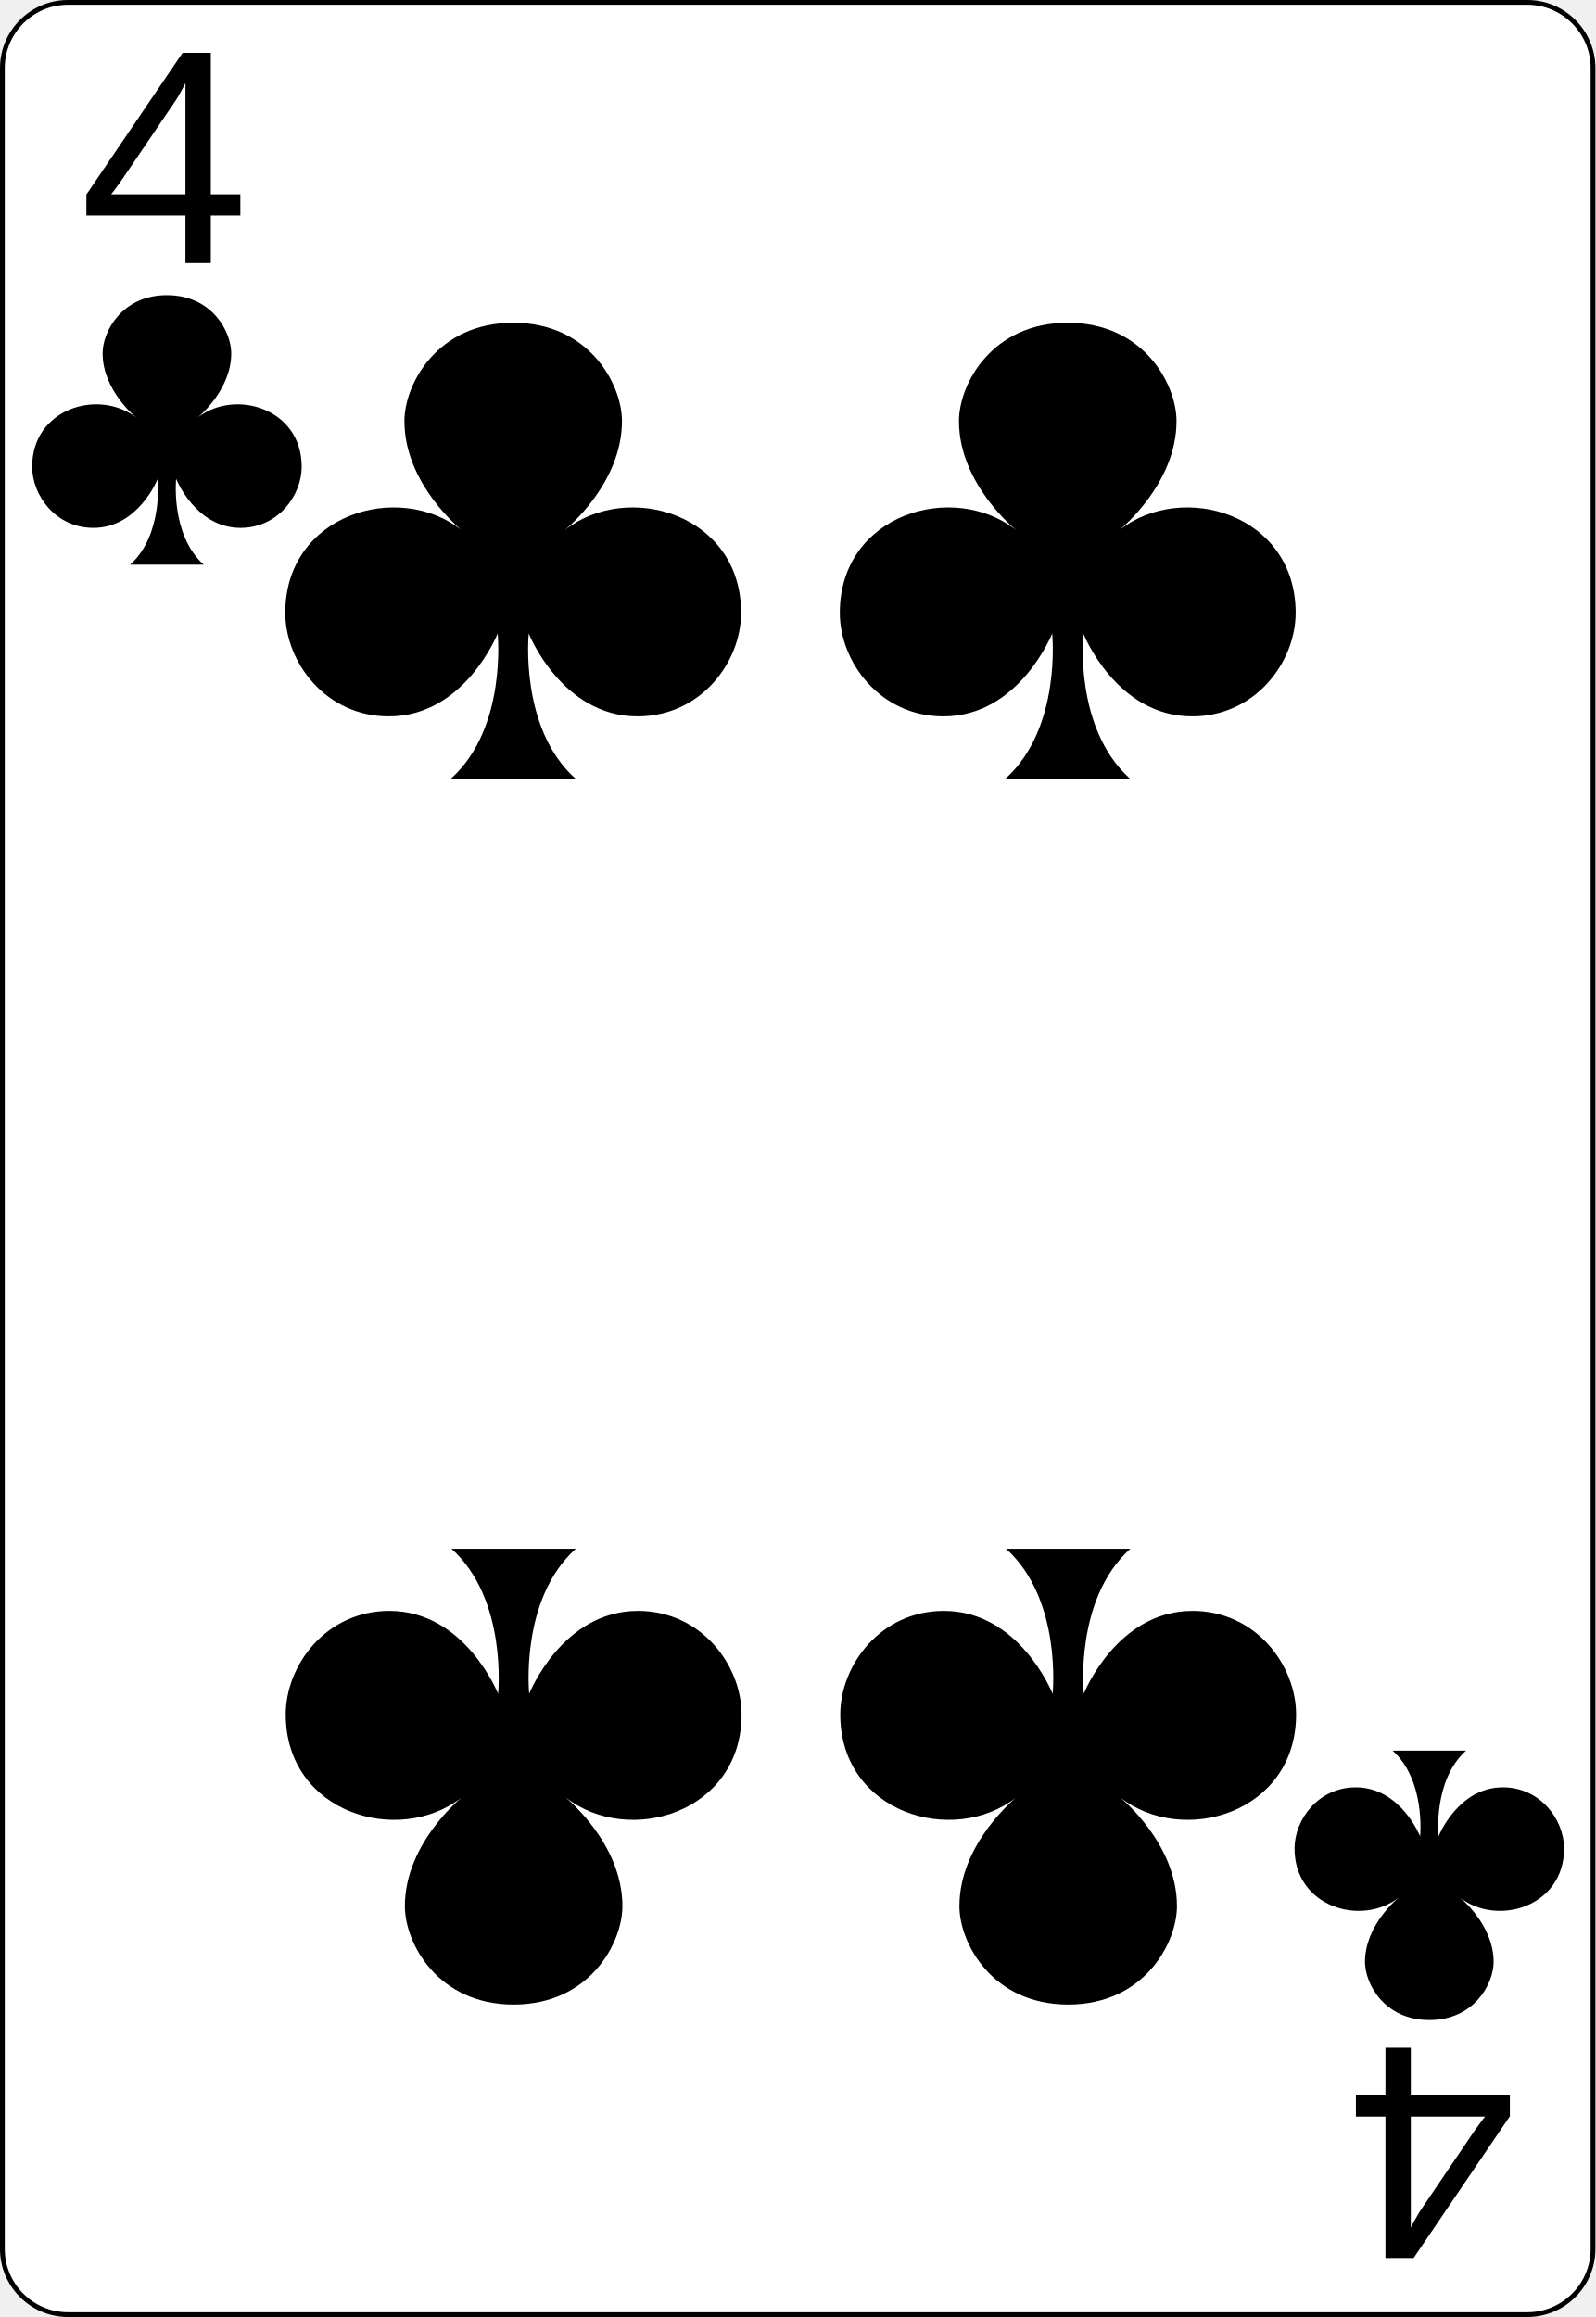
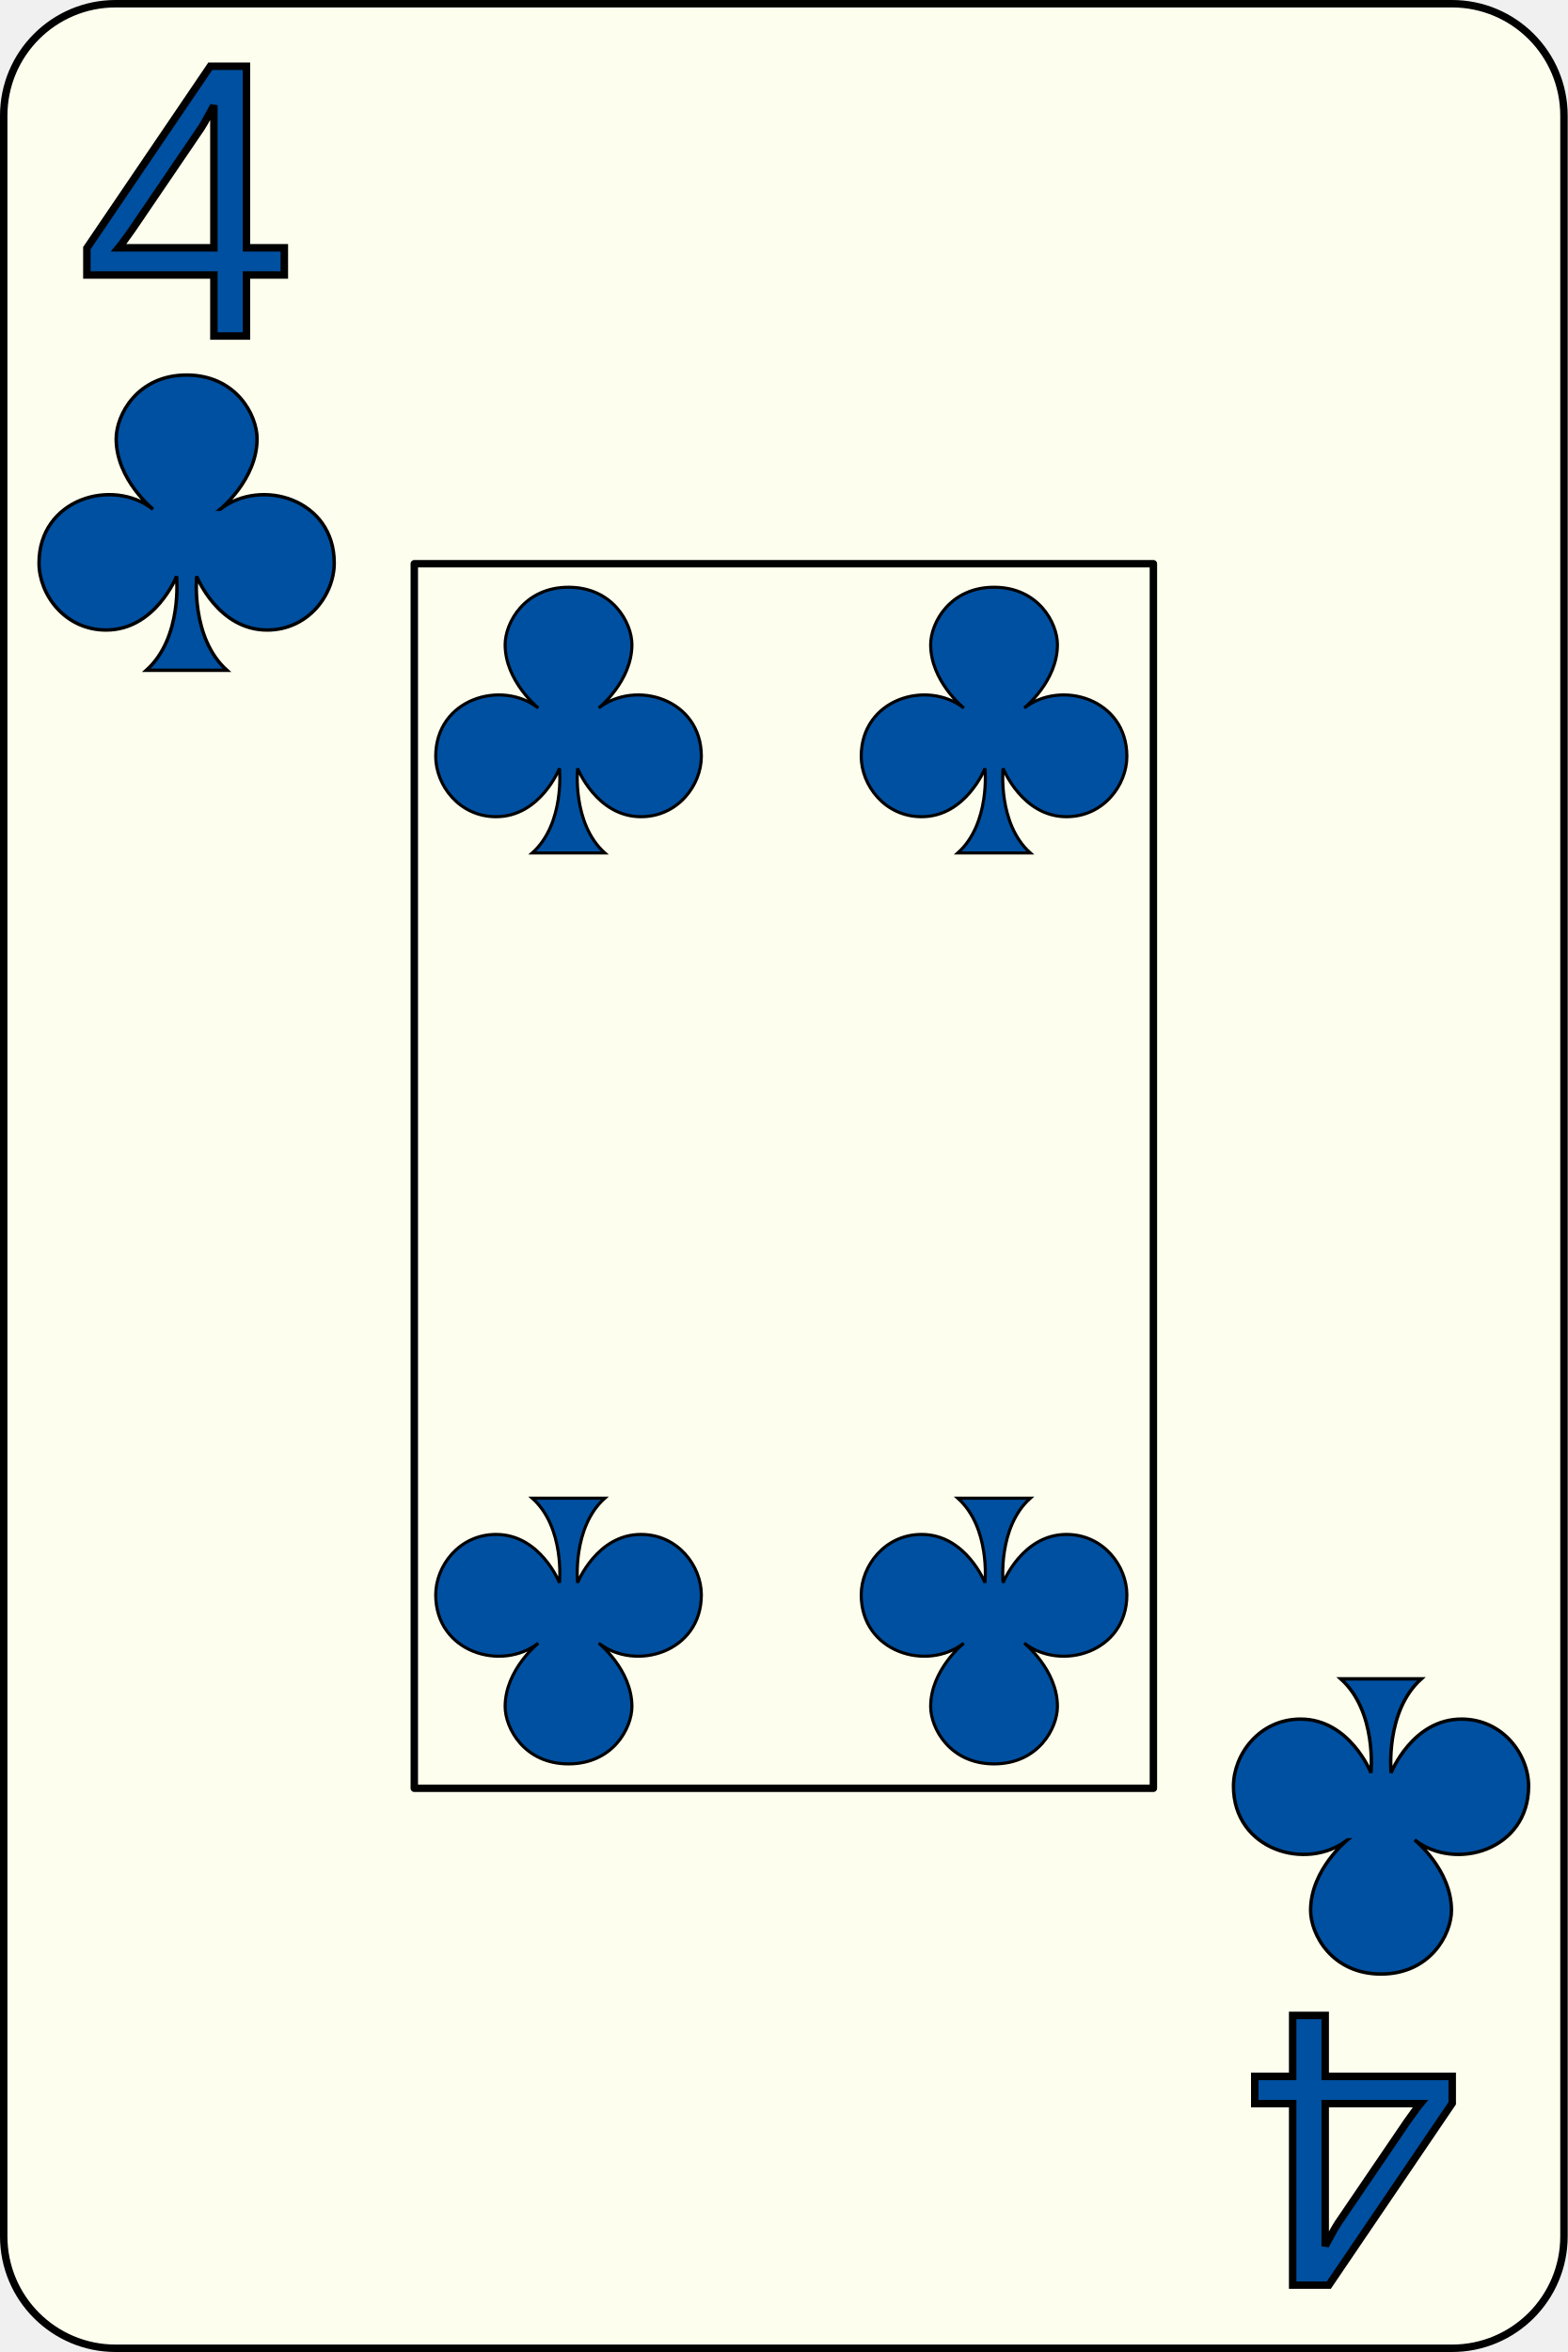
- <svg xmlns="http://www.w3.org/2000/svg" xmlns:xlink="http://www.w3.org/1999/xlink" width="167.087pt" height="242.667pt" viewBox="0 0 167.087 242.667" xml:space="preserve" id="svg2" version="1.1">
-   <defs id="defs41">
-     <radialGradient xlink:href="#linearGradient2984" id="radialGradient3760" cx="48.231" cy="18.138" fx="48.231" fy="18.138" r="9.5" gradientUnits="userSpaceOnUse" gradientTransform="matrix(-1.560526,0.01828294,-0.02684055,-2.290953,123.9838,58.80911)" />
-     <linearGradient id="linearGradient2984">
-       <stop style="stop-color:#000000;stop-opacity:1;" offset="0" id="stop2986" />
-       <stop style="stop-color:#000000;stop-opacity:0.656;" offset="1" id="stop2988" />
-     </linearGradient>
-     <radialGradient xlink:href="#linearGradient3784" id="radialGradient3792" cx="171.487" cy="511.223" fx="171.487" fy="511.223" r="81.903" gradientTransform="matrix(1.152989,-0.6739155,0.3948202,0.6754904,-233.6326,270.4008)" gradientUnits="userSpaceOnUse" />
-     <linearGradient id="linearGradient3784">
-       <stop style="stop-color:#ffffff;stop-opacity:0.534;" offset="0" id="stop3786" />
-       <stop style="stop-color:#000000;stop-opacity:0;" offset="1" id="stop3788" />
-     </linearGradient>
-     <radialGradient r="81.903" fy="511.223" fx="171.487" cy="511.223" cx="171.487" gradientTransform="matrix(1.152989,-0.6739155,0.3948202,0.6754904,-233.6326,270.4008)" gradientUnits="userSpaceOnUse" id="radialGradient3855" xlink:href="#linearGradient3784-4" />
-     <linearGradient id="linearGradient3784-4">
-       <stop style="stop-color:#ffffff;stop-opacity:0.519;" offset="0" id="stop3786-8" />
-       <stop style="stop-color:#000000;stop-opacity:0;" offset="1" id="stop3788-6" />
-     </linearGradient>
-     <radialGradient r="81.903" fy="461.841" fx="181.694" cy="461.841" cx="181.694" gradientTransform="matrix(1.152989,-0.6739155,0.3948202,0.6754904,-233.6326,270.4008)" gradientUnits="userSpaceOnUse" id="radialGradient3916" xlink:href="#linearGradient3784-3" />
-     <linearGradient id="linearGradient3784-3">
-       <stop style="stop-color:#ffffff;stop-opacity:0.702;" offset="0" id="stop3786-86" />
-       <stop style="stop-color:#000000;stop-opacity:0;" offset="1" id="stop3788-2" />
-     </linearGradient>
-   </defs>
-   <g id="Layer_x0020_1" style="fill-rule:nonzero;clip-rule:nonzero;stroke:#000000;stroke-miterlimit:4;">
-     <path style="fill:#FFFFFF;stroke-width:0.5;" d="M166.837,235.548c0,3.777-3.087,6.869-6.871,6.869H7.111c-3.775,0-6.861-3.092-6.861-6.869V7.12C0.25,3.343,3.336,0.25,7.111,0.25h152.855    c3.784,0,6.871,3.093,6.871,6.87v228.428z" id="path5" />
-     <g style="stroke:none;" id="g7">
-       <g id="g9">
- 				
- 			</g>
-     </g>
-     <g id="g15">
- 			
- 		</g>
-     <g id="g19">
- 			
- 		</g>
-     <g style="stroke:none;" id="g23">
-       <g id="g25">
- 				
- 			</g>
-     </g>
-     <g style="stroke:none;" id="g31">
-       <g id="g33">
- 				
- 			</g>
+ <svg xmlns="http://www.w3.org/2000/svg" width="210" height="315" viewBox="0 0 210 315" id="svg8691" version="1.1">
+   <defs id="defs8693" />
+   <g id="layer1" transform="translate(-630.0011,954.8913)">
+     <g id="club4" transform="translate(0,-6.4082031e-5)">
+       <g id="g34581">
+         <rect rx="15" ry="15" y="-954.393" x="630.499" height="314.004" width="209.004" id="rect10943" style="opacity:1;fill:#fdfeee;fill-opacity:1;stroke:#000000;stroke-width:0.996;stroke-linecap:butt;stroke-linejoin:round;stroke-miterlimit:4;stroke-dasharray:none;stroke-opacity:1" />
+         <rect y="-879.394" x="685.499" height="164.005" width="99.005" id="rect10945" style="opacity:1;fill:none;fill-opacity:1;stroke:#000000;stroke-width:0.995;stroke-linecap:butt;stroke-linejoin:round;stroke-miterlimit:4;stroke-dasharray:none;stroke-opacity:1" />
+         <path style="fill:#0050a1;fill-opacity:1;stroke:#000000;stroke-width:0.46;stroke-opacity:1" d="m 659.494,-886.689 c 0,0 4.943,-3.954 4.943,-9.436 0,-3.209 -2.849,-8.537 -9.436,-8.537 -6.587,0 -9.436,5.33 -9.436,8.537 0,5.482 4.943,9.436 4.943,9.436 -5.49,-4.277 -15.277,-1.357 -15.277,7.19 0,4.279 3.496,8.986 8.986,8.986 6.587,0 9.436,-7.19 9.436,-7.19 0,0 0.837,8.195 -4.043,12.582 h 10.784 c -4.88,-4.385 -4.044,-12.582 -4.044,-12.582 0,0 2.849,7.19 9.436,7.19 5.492,0 8.986,-4.709 8.986,-8.986 0,-8.547 -9.787,-11.467 -15.277,-7.19 z" id="use13926" />
+         <path style="fill:#0050a1;fill-opacity:1;stroke:#000000;stroke-width:0.46;stroke-opacity:1" d="m 810.505,-708.48 c 0,0 -4.941,3.953 -4.941,9.434 0,3.208 2.848,8.535 9.434,8.535 6.585,0 9.434,-5.328 9.434,-8.535 0,-5.48 -4.941,-9.434 -4.941,-9.434 5.489,4.276 15.274,1.357 15.274,-7.189 0,-4.278 -3.495,-8.984 -8.984,-8.984 -6.585,0 -9.434,7.189 -9.434,7.189 0,0 -0.836,-8.194 4.043,-12.579 h -10.782 c 4.879,4.384 4.043,12.579 4.043,12.579 0,0 -2.848,-7.189 -9.434,-7.189 -5.491,0 -8.984,4.708 -8.984,8.984 0,8.545 9.785,11.464 15.274,7.189 z" id="use13928" />
+         <text xml:space="preserve" style="color:#000000;font-style:normal;font-variant:normal;font-weight:normal;font-stretch:normal;line-height:0%;font-family:Arial;-inkscape-font-specification:'Arial, Normal';text-indent:0;text-align:start;text-decoration:none;text-decoration-line:none;text-decoration-style:solid;text-decoration-color:#000000;letter-spacing:0px;word-spacing:0px;text-transform:none;writing-mode:lr-tb;direction:ltr;baseline-shift:baseline;text-anchor:start;white-space:normal;clip-rule:nonzero;display:inline;overflow:visible;visibility:visible;opacity:1;isolation:auto;mix-blend-mode:normal;color-interpolation:sRGB;color-interpolation-filters:linearRGB;solid-color:#000000;solid-opacity:1;fill:#0050a1;fill-opacity:1;fill-rule:nonzero;stroke:#000000;stroke-width:1px;stroke-linecap:butt;stroke-linejoin:miter;stroke-miterlimit:4;stroke-dasharray:none;stroke-dashoffset:0;stroke-opacity:1;color-rendering:auto;image-rendering:auto;shape-rendering:auto;text-rendering:auto;enable-background:accumulate" x="640.433" y="-909.891" id="text18462">
+           <tspan id="tspan18464" x="640.433" y="-909.891" style="font-size:52.5px;line-height:1.25">4</tspan>
+         </text>
+         <text xml:space="preserve" style="color:#000000;font-style:normal;font-variant:normal;font-weight:normal;font-stretch:normal;line-height:0%;font-family:Arial;-inkscape-font-specification:'Arial, Normal';text-indent:0;text-align:start;text-decoration:none;text-decoration-line:none;text-decoration-style:solid;text-decoration-color:#000000;letter-spacing:0px;word-spacing:0px;text-transform:none;writing-mode:lr-tb;direction:ltr;baseline-shift:baseline;text-anchor:start;white-space:normal;clip-rule:nonzero;display:inline;overflow:visible;visibility:visible;opacity:1;isolation:auto;mix-blend-mode:normal;color-interpolation:sRGB;color-interpolation-filters:linearRGB;solid-color:#000000;solid-opacity:1;fill:#0050a1;fill-opacity:1;fill-rule:nonzero;stroke:#000000;stroke-width:1px;stroke-linecap:butt;stroke-linejoin:miter;stroke-miterlimit:4;stroke-dasharray:none;stroke-dashoffset:0;stroke-opacity:1;color-rendering:auto;image-rendering:auto;shape-rendering:auto;text-rendering:auto;enable-background:accumulate" x="-825.737" y="684.972" id="text19317" transform="scale(-1)">
+           <tspan id="tspan19319" x="-825.737" y="684.972" style="font-size:52.5px;line-height:1.25">4</tspan>
+         </text>
+         <path style="fill:#0050a1;fill-opacity:1;stroke:#000000;stroke-width:0.414;stroke-opacity:1" d="m 710.203,-860.067 c 0,0 4.448,-3.559 4.448,-8.492 0,-2.888 -2.564,-7.683 -8.492,-7.683 -5.928,0 -8.492,4.797 -8.492,7.683 0,4.933 4.448,8.492 4.448,8.492 -4.941,-3.849 -13.749,-1.221 -13.749,6.471 0,3.851 3.147,8.087 8.087,8.087 5.928,0 8.492,-6.471 8.492,-6.471 0,0 0.753,7.376 -3.639,11.324 h 9.706 c -4.392,-3.946 -3.639,-11.324 -3.639,-11.324 0,0 2.564,6.471 8.492,6.471 4.943,0 8.087,-4.238 8.087,-8.087 0,-7.692 -8.809,-10.32 -13.749,-6.471 z" id="use20388" />
+         <path style="fill:#0050a1;fill-opacity:1;stroke:#000000;stroke-width:0.414;stroke-opacity:1" d="m 702.115,-734.83 c 0,0 -4.448,3.559 -4.448,8.492 0,2.888 2.564,7.683 8.492,7.683 5.928,0 8.492,-4.797 8.492,-7.683 0,-4.933 -4.448,-8.492 -4.448,-8.492 4.941,3.849 13.749,1.221 13.749,-6.471 0,-3.851 -3.147,-8.087 -8.087,-8.087 -5.928,0 -8.492,6.471 -8.492,6.471 0,0 -0.753,-7.376 3.639,-11.324 h -9.706 c 4.392,3.946 3.639,11.324 3.639,11.324 0,0 -2.564,-6.471 -8.492,-6.471 -4.943,0 -8.087,4.238 -8.087,8.087 0,7.692 8.809,10.32 13.749,6.471 z" id="use20390" />
+         <path style="fill:#0050a1;fill-opacity:1;stroke:#000000;stroke-width:0.414;stroke-opacity:1" d="m 767.203,-860.067 c 0,0 4.448,-3.559 4.448,-8.492 0,-2.888 -2.564,-7.683 -8.492,-7.683 -5.928,0 -8.492,4.797 -8.492,7.683 0,4.933 4.448,8.492 4.448,8.492 -4.941,-3.849 -13.749,-1.221 -13.749,6.471 0,3.851 3.147,8.087 8.087,8.087 5.928,0 8.492,-6.471 8.492,-6.471 0,0 0.753,7.376 -3.639,11.324 h 9.706 c -4.392,-3.946 -3.639,-11.324 -3.639,-11.324 0,0 2.564,6.471 8.492,6.471 4.943,0 8.087,-4.238 8.087,-8.087 0,-7.692 -8.809,-10.32 -13.749,-6.471 z" id="use20396" />
+         <path style="fill:#0050a1;fill-opacity:1;stroke:#000000;stroke-width:0.414;stroke-opacity:1" d="m 759.115,-734.83 c 0,0 -4.448,3.559 -4.448,8.492 0,2.888 2.564,7.683 8.492,7.683 5.928,0 8.492,-4.797 8.492,-7.683 0,-4.933 -4.448,-8.492 -4.448,-8.492 4.941,3.849 13.749,1.221 13.749,-6.471 0,-3.851 -3.147,-8.087 -8.087,-8.087 -5.928,0 -8.492,6.471 -8.492,6.471 0,0 -0.753,-7.376 3.639,-11.324 h -9.706 c 4.392,3.946 3.639,11.324 3.639,11.324 0,0 -2.564,-6.471 -8.492,-6.471 -4.943,0 -8.087,4.238 -8.087,8.087 0,7.692 8.809,10.32 13.749,6.471 z" id="use20398" />
+       </g>
    </g>
  </g>
-   <text xml:space="preserve" style="font-size:32px;font-style:normal;font-weight:normal;line-height:125%;letter-spacing:0px;word-spacing:0px;fill:#000000;fill-opacity:1;stroke:none;font-family:Bitstream Vera Sans" x="8.311" y="27.548" id="text3788">
-     <tspan id="tspan3790" x="8.311" y="27.548" style="font-style:normal;font-variant:normal;font-weight:normal;font-stretch:normal;font-family:Arial;-inkscape-font-specification:Arial">4</tspan>
-   </text>
-   <g transform="matrix(1.485651,0,0,1.485651,-54.02466,10.01807)" id="layer1-1-4">
-     <path id="cl-9" d="m 50.291,22.698 c 0,0 2.375,-1.9 2.375,-4.534 0,-1.542 -1.369,-4.102 -4.534,-4.102 -3.165,0 -4.534,2.561 -4.534,4.102 0,2.634 2.375,4.534 2.375,4.534 -2.638,-2.055 -7.341,-0.652 -7.341,3.455 0,2.056 1.68,4.318 4.318,4.318 3.165,0 4.534,-3.455 4.534,-3.455 0,0 0.402,3.938 -1.943,6.046 h 5.182 c -2.345,-2.107 -1.943,-6.046 -1.943,-6.046 0,0 1.369,3.455 4.534,3.455 2.639,0 4.318,-2.263 4.318,-4.318 0,-4.107 -4.703,-5.51 -7.341,-3.455 z" style="fill:#000000" />
-   </g>
-   <text xml:space="preserve" style="font-size:32px;font-style:normal;font-weight:normal;line-height:125%;letter-spacing:0px;word-spacing:0px;fill:#000000;fill-opacity:1;stroke:none;font-family:Bitstream Vera Sans" x="-158.864" y="-214.467" id="text3788-8" transform="scale(-1,-1)">
-     <tspan id="tspan3790-7" x="-158.864" y="-214.467" style="font-style:normal;font-variant:normal;font-weight:normal;font-stretch:normal;font-family:Arial;-inkscape-font-specification:Arial">4</tspan>
-   </text>
-   <g transform="matrix(-1.485651,0,0,-1.485651,221.1992,232.4618)" id="layer1-1-4-1">
-     <path id="cl-9-7" d="m 50.291,22.698 c 0,0 2.375,-1.9 2.375,-4.534 0,-1.542 -1.369,-4.102 -4.534,-4.102 -3.165,0 -4.534,2.561 -4.534,4.102 0,2.634 2.375,4.534 2.375,4.534 -2.638,-2.055 -7.341,-0.652 -7.341,3.455 0,2.056 1.68,4.318 4.318,4.318 3.165,0 4.534,-3.455 4.534,-3.455 0,0 0.402,3.938 -1.943,6.046 h 5.182 c -2.345,-2.107 -1.943,-6.046 -1.943,-6.046 0,0 1.369,3.455 4.534,3.455 2.639,0 4.318,-2.263 4.318,-4.318 0,-4.107 -4.703,-5.51 -7.341,-3.455 z" style="fill:#000000" />
-   </g>
-   <g transform="matrix(2.512578,0,0,2.512578,-67.18839,-1.531116)" id="layer1-1-4-8">
-     <path id="cl-9-8" d="m 50.291,22.698 c 0,0 2.375,-1.9 2.375,-4.534 0,-1.542 -1.369,-4.102 -4.534,-4.102 -3.165,0 -4.534,2.561 -4.534,4.102 0,2.634 2.375,4.534 2.375,4.534 -2.638,-2.055 -7.341,-0.652 -7.341,3.455 0,2.056 1.68,4.318 4.318,4.318 3.165,0 4.534,-3.455 4.534,-3.455 0,0 0.402,3.938 -1.943,6.046 h 5.182 c -2.345,-2.107 -1.943,-6.046 -1.943,-6.046 0,0 1.369,3.455 4.534,3.455 2.639,0 4.318,-2.263 4.318,-4.318 0,-4.107 -4.703,-5.51 -7.341,-3.455 z" style="fill:#000000" />
-   </g>
-   <g transform="matrix(-2.512578,0,0,-2.512578,174.7295,245.2751)" id="layer1-1-4-8-0">
-     <path id="cl-9-8-6" d="m 50.291,22.698 c 0,0 2.375,-1.9 2.375,-4.534 0,-1.542 -1.369,-4.102 -4.534,-4.102 -3.165,0 -4.534,2.561 -4.534,4.102 0,2.634 2.375,4.534 2.375,4.534 -2.638,-2.055 -7.341,-0.652 -7.341,3.455 0,2.056 1.68,4.318 4.318,4.318 3.165,0 4.534,-3.455 4.534,-3.455 0,0 0.402,3.938 -1.943,6.046 h 5.182 c -2.345,-2.107 -1.943,-6.046 -1.943,-6.046 0,0 1.369,3.455 4.534,3.455 2.639,0 4.318,-2.263 4.318,-4.318 0,-4.107 -4.703,-5.51 -7.341,-3.455 z" style="fill:#000000" />
-   </g>
-   <g transform="matrix(2.512578,0,0,2.512578,-9.111586,-1.531113)" id="layer1-1-4-8-2">
-     <path id="cl-9-8-66" d="m 50.291,22.698 c 0,0 2.375,-1.9 2.375,-4.534 0,-1.542 -1.369,-4.102 -4.534,-4.102 -3.165,0 -4.534,2.561 -4.534,4.102 0,2.634 2.375,4.534 2.375,4.534 -2.638,-2.055 -7.341,-0.652 -7.341,3.455 0,2.056 1.68,4.318 4.318,4.318 3.165,0 4.534,-3.455 4.534,-3.455 0,0 0.402,3.938 -1.943,6.046 h 5.182 c -2.345,-2.107 -1.943,-6.046 -1.943,-6.046 0,0 1.369,3.455 4.534,3.455 2.639,0 4.318,-2.263 4.318,-4.318 0,-4.107 -4.703,-5.51 -7.341,-3.455 z" style="fill:#000000" />
-   </g>
-   <g transform="matrix(-2.512578,0,0,-2.512578,232.8063,245.2751)" id="layer1-1-4-8-0-4">
-     <path id="cl-9-8-6-9" d="m 50.291,22.698 c 0,0 2.375,-1.9 2.375,-4.534 0,-1.542 -1.369,-4.102 -4.534,-4.102 -3.165,0 -4.534,2.561 -4.534,4.102 0,2.634 2.375,4.534 2.375,4.534 -2.638,-2.055 -7.341,-0.652 -7.341,3.455 0,2.056 1.68,4.318 4.318,4.318 3.165,0 4.534,-3.455 4.534,-3.455 0,0 0.402,3.938 -1.943,6.046 h 5.182 c -2.345,-2.107 -1.943,-6.046 -1.943,-6.046 0,0 1.369,3.455 4.534,3.455 2.639,0 4.318,-2.263 4.318,-4.318 0,-4.107 -4.703,-5.51 -7.341,-3.455 z" style="fill:#000000" />
-   </g>
</svg>
